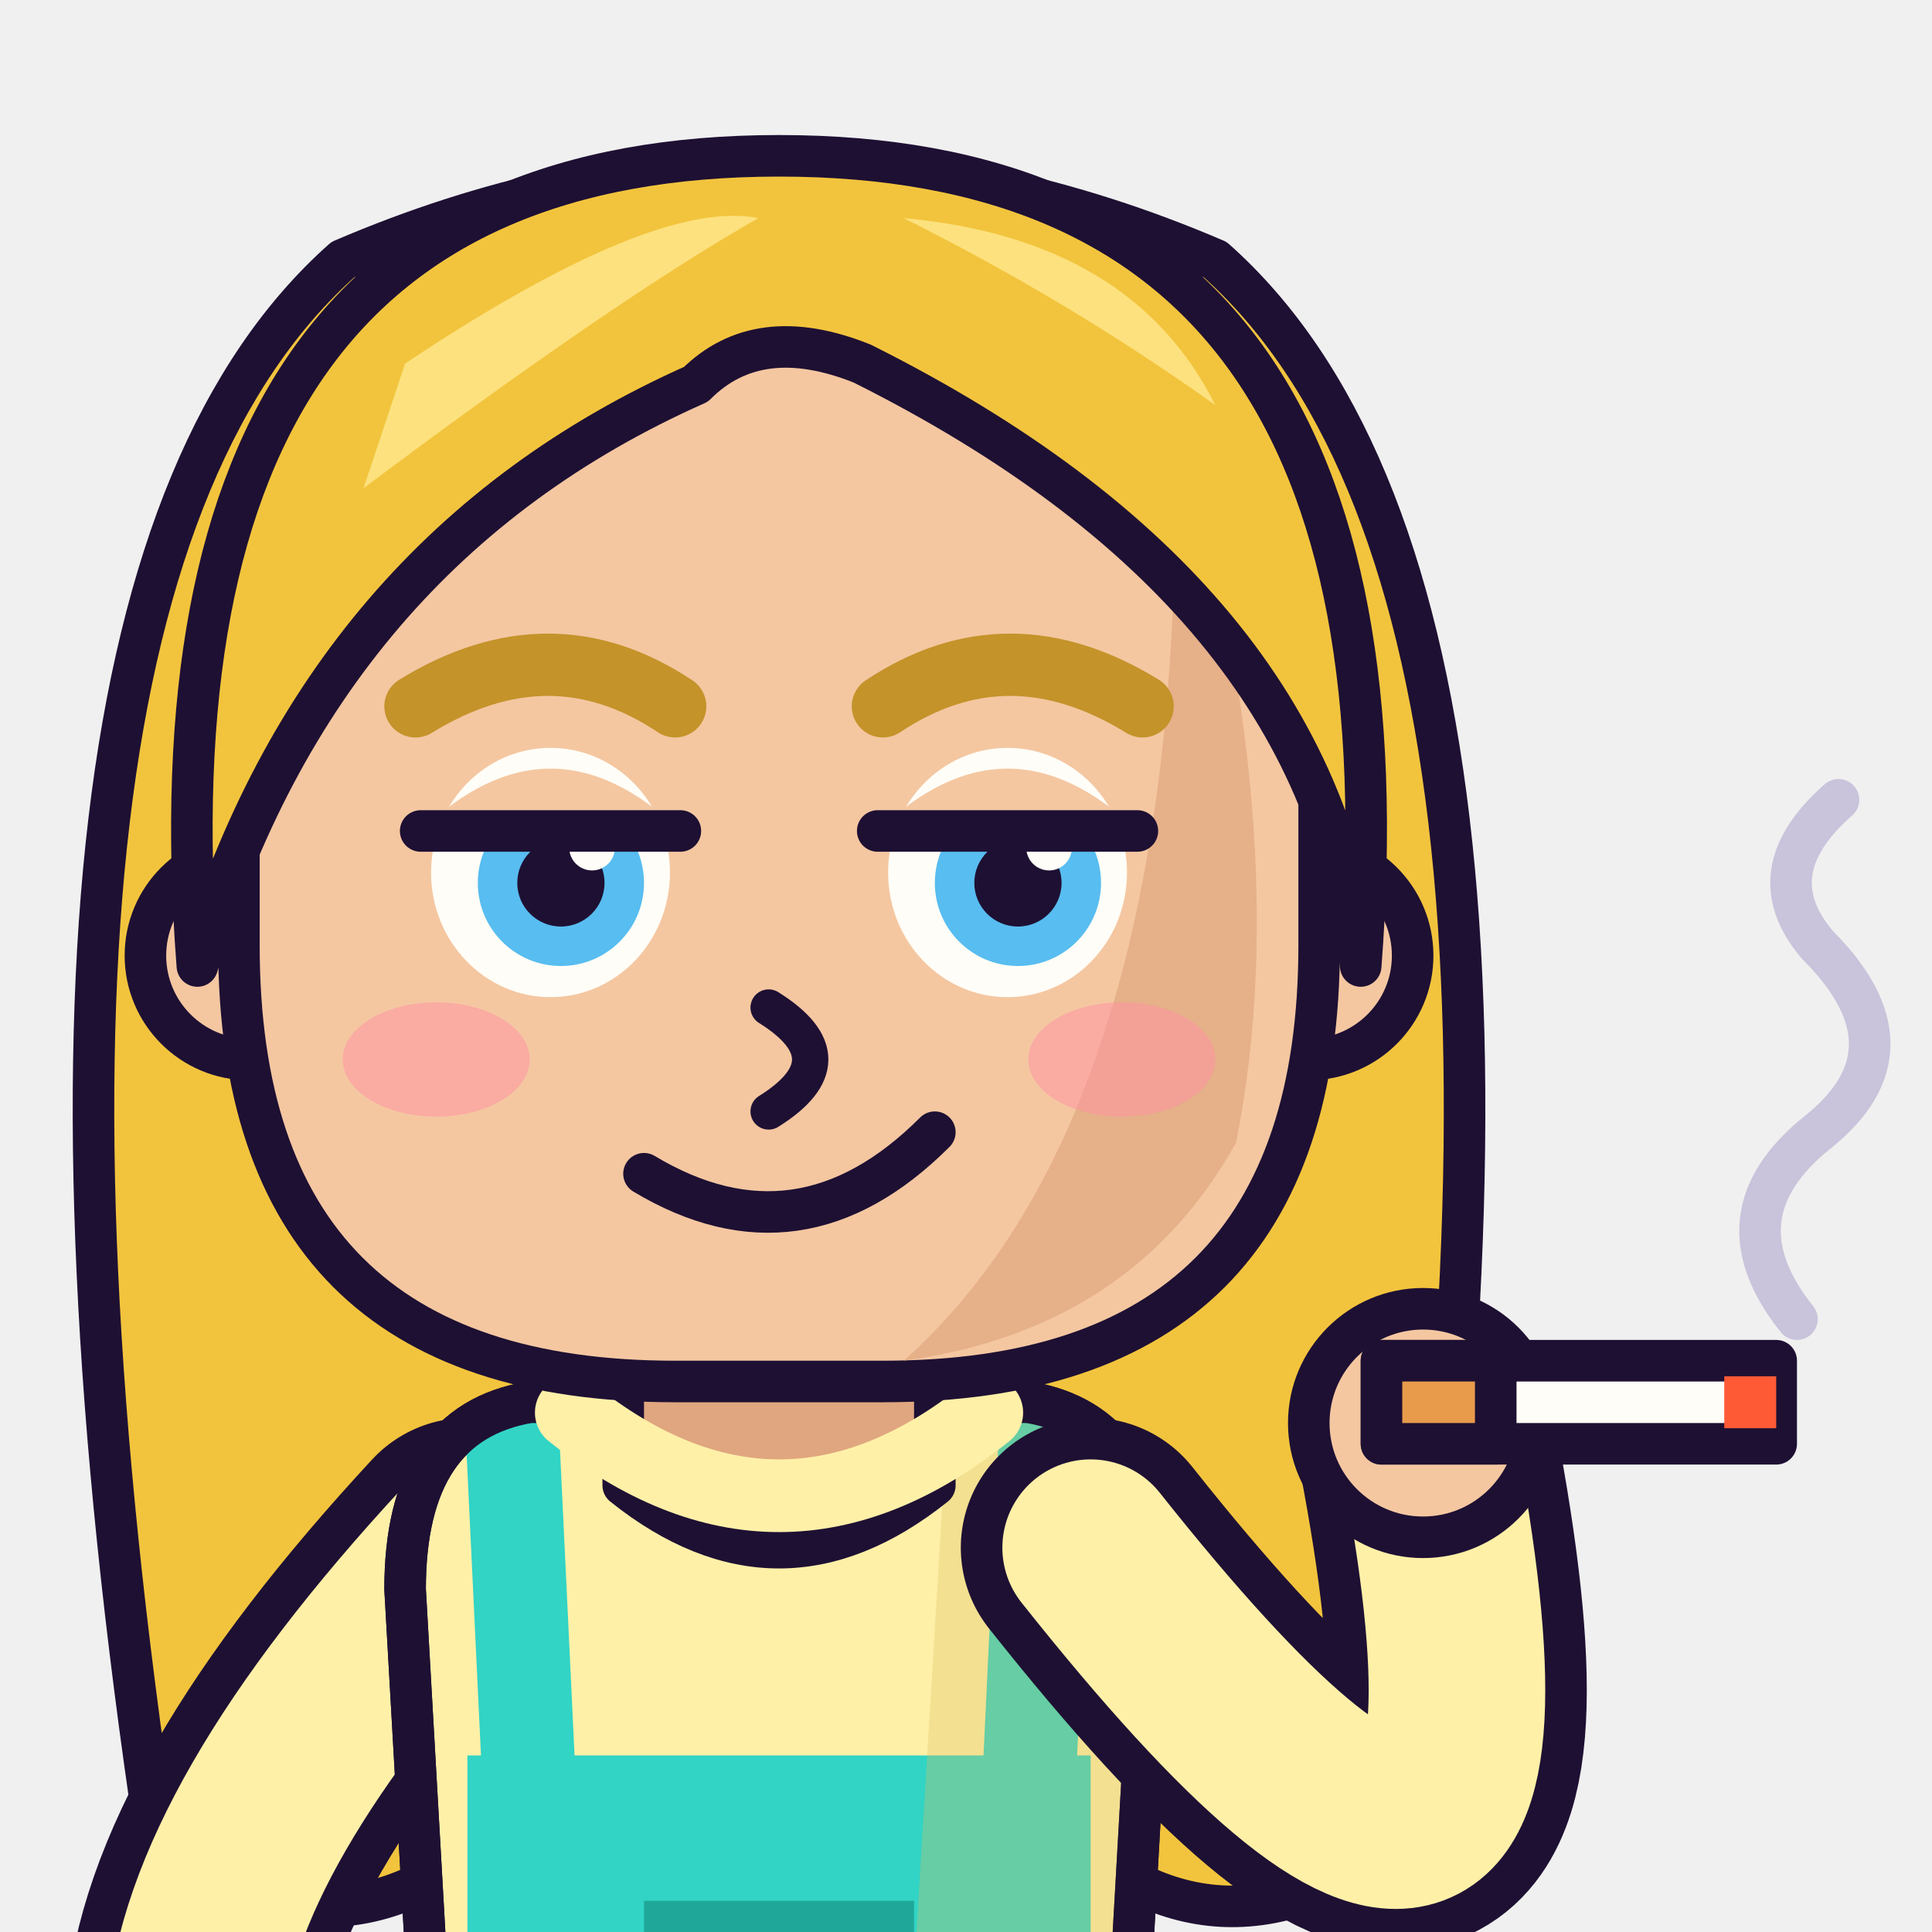
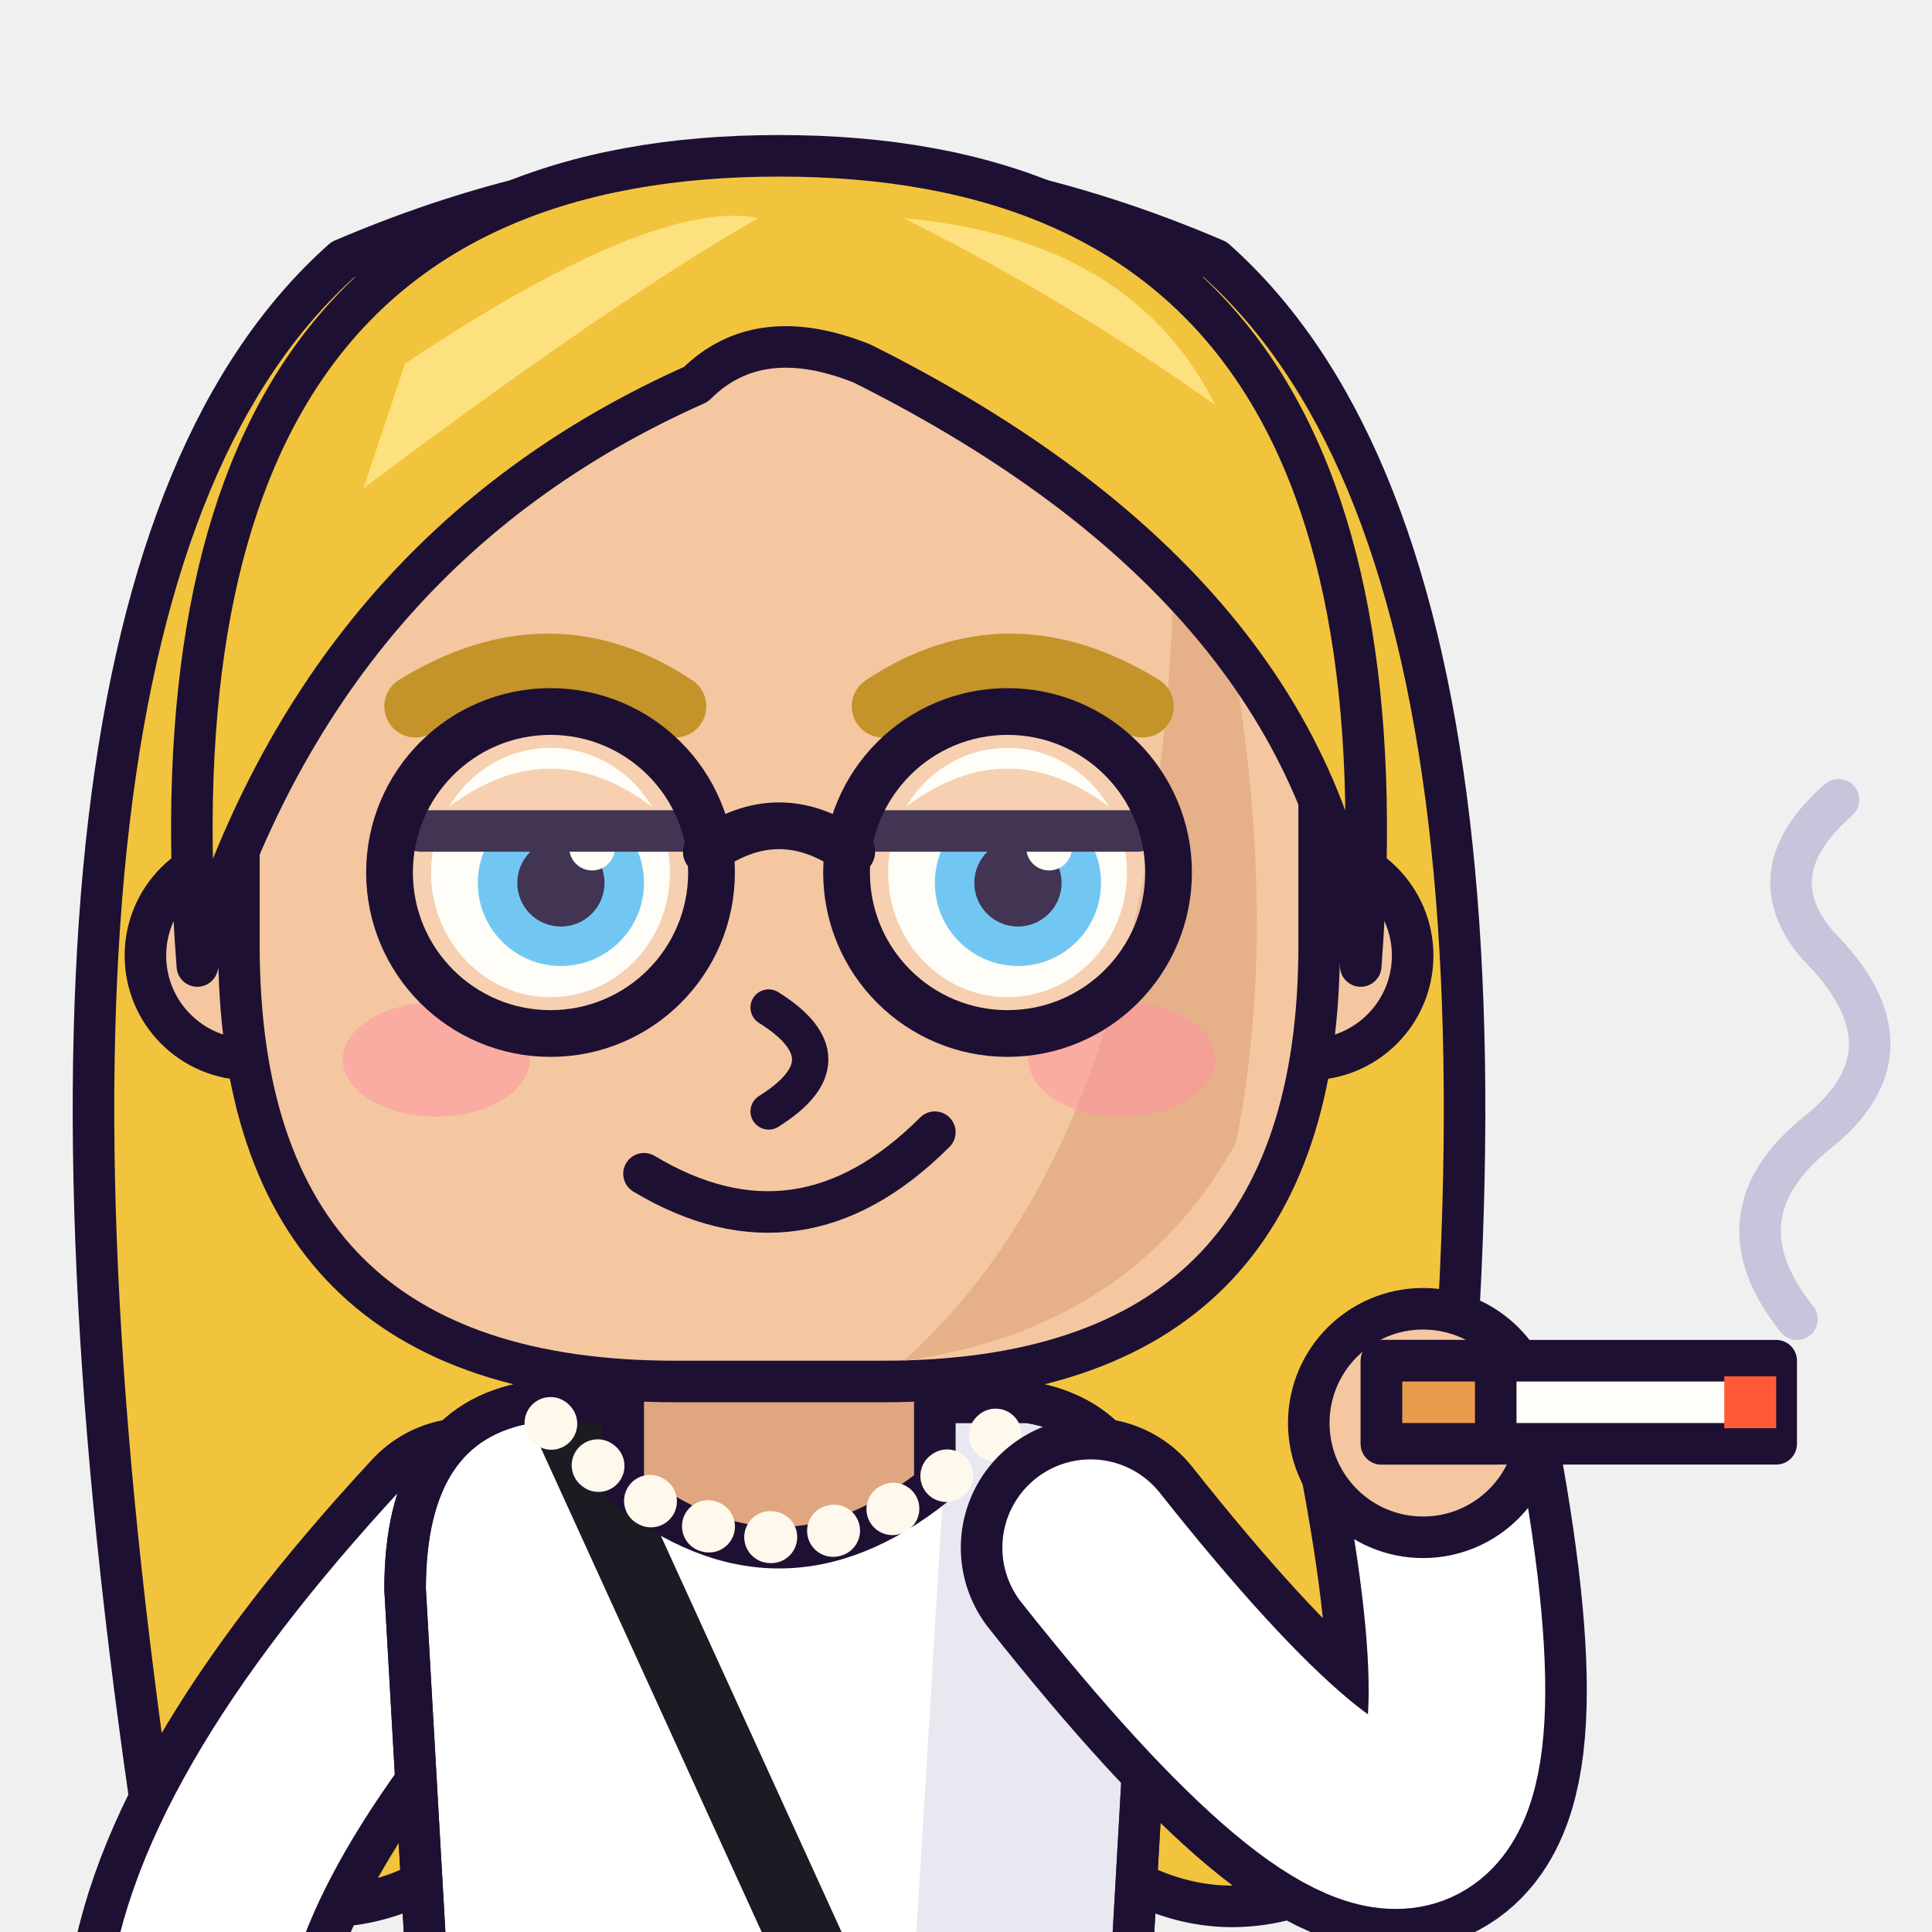
<svg xmlns="http://www.w3.org/2000/svg" viewBox="55 87 186 186" role="img" aria-label="Piku">
  <path d="M70 264Q52 144 88 112Q130 94 172 112Q208 144 190 264Q172 278 156 262H104Q88 278 70 264Z" fill="#F2C43D" stroke="#1E1033" stroke-width="4" stroke-linejoin="round" stroke-linecap="round" />
  <ellipse cx="130" cy="410" rx="65" ry="7" fill="#1E1033" opacity="0.28" />
-   <path d="M100 318L97 396H127L125 344L125 318Z" fill="#31D4C5" stroke="#1E1033" stroke-width="4" stroke-linejoin="round" stroke-linecap="round" />
-   <path d="M160 318L163 396H133L135 344L135 318Z" fill="#31D4C5" stroke="#1E1033" stroke-width="4" stroke-linejoin="round" stroke-linecap="round" />
-   <path d="M137 346L141 394H161L157 324Z" fill="#1A9488" opacity="0.55" />
-   <path d="M123 408v-13q0 -7 -7 -7h-12q-18.6 3 -28 14q-2 3 0 6z" fill="#FFF0A8" stroke="#1E1033" stroke-width="4" stroke-linejoin="round" stroke-linecap="round" />
-   <path d="M137 408v-13q0 -7 7 -7h12q18.6 3 28 14q2 3 0 6z" fill="#FFF0A8" stroke="#1E1033" stroke-width="4" stroke-linejoin="round" stroke-linecap="round" />
+   <path d="M100 318L97 396H127L125 344L125 318Z" fill="#2F3A55" stroke="#1E1033" stroke-width="4" stroke-linejoin="round" stroke-linecap="round" />
+   <path d="M160 318L163 396H133L135 344L135 318Z" fill="#2F3A55" stroke="#1E1033" stroke-width="4" stroke-linejoin="round" stroke-linecap="round" />
+   <path d="M137 346L141 394H161L157 324Z" fill="#1C2438" opacity="0.55" />
+   <path d="M123 408v-13q0 -7 -7 -7h-12q-18.6 3 -28 14q-2 3 0 6z" fill="#FFFFFF" stroke="#1E1033" stroke-width="4" stroke-linejoin="round" stroke-linecap="round" />
+   <path d="M137 408v-13q0 -7 7 -7h12q18.6 3 28 14q2 3 0 6z" fill="#FFFFFF" stroke="#1E1033" stroke-width="4" stroke-linejoin="round" stroke-linecap="round" />
  <path d="M100 236Q50 290 95 310" fill="none" stroke="#1E1033" stroke-width="25" stroke-linecap="round" />
-   <path d="M100 236Q50 290 95 310" fill="none" stroke="#FFF0A8" stroke-width="17" stroke-linecap="round" />
+   <path d="M100 236Q50 290 95 310" fill="none" stroke="#FFFFFF" stroke-width="17" stroke-linecap="round" />
  <circle cx="95" cy="310" r="11" fill="#F4C7A1" stroke="#1E1033" stroke-width="4" stroke-linejoin="round" stroke-linecap="round" />
  <clipPath id="torso">
    <path d="M106 222Q94 224 94 240L99 328Q130 334 161 328L166 240Q166 224 154 222Z" />
  </clipPath>
-   <path d="M106 222Q94 224 94 240L99 328Q130 334 161 328L166 240Q166 224 154 222Z" fill="#FFF0A8" stroke="#1E1033" stroke-width="4" stroke-linejoin="round" stroke-linecap="round" />
+   <path d="M106 222Q94 224 94 240L99 328Q130 334 161 328L166 240Q166 224 154 222Z" fill="#FFFFFF" stroke="#1E1033" stroke-width="4" stroke-linejoin="round" stroke-linecap="round" />
  <g clip-path="url(#torso)">
-     <path d="M100 256h60v106h-60z" fill="#31D4C5" opacity="1" />
-     <path d="M106 260L104 218M154 260L156 218" fill="none" stroke="#31D4C5" stroke-width="9" stroke-linecap="round" stroke-linejoin="round" />
-     <path d="M117 270h26v20h-26z" fill="#1FA899" opacity="1" />
-     <path d="M146.56 218H172V338H139.3Z" fill="#D9BE5E" opacity="0.32" />
+     <path d="M108 220L160 334" fill="none" stroke="#1C1A22" stroke-width="7" stroke-linecap="round" stroke-linejoin="round" />
+     <path d="M146.56 218H172V338H139.3Z" fill="#B9B4D0" opacity="0.32" />
  </g>
  <path d="M106 222Q94 224 94 240L99 328Q130 334 161 328L166 240Q166 224 154 222Z" fill="none" stroke="#1E1033" stroke-width="4" stroke-linejoin="round" stroke-linecap="round" />
  <path d="M115 214h30v16q-15 12 -30 0z" fill="#E0A67F" stroke="#1E1033" stroke-width="4" stroke-linejoin="round" stroke-linecap="round" />
-   <path d="M110 223q20 16 40 0" fill="none" stroke="#FFF0A8" stroke-width="7" stroke-linecap="round" />
+   <path d="M108 224q22 22 44 0" fill="none" stroke="#FFF8EC" stroke-width="5" stroke-dasharray="0.1 6" stroke-linecap="round" />
  <path d="M160 236Q206 294 192 224" fill="none" stroke="#1E1033" stroke-width="25" stroke-linecap="round" />
-   <path d="M160 236Q206 294 192 224" fill="none" stroke="#FFF0A8" stroke-width="17" stroke-linecap="round" />
+   <path d="M160 236Q206 294 192 224" fill="none" stroke="#FFFFFF" stroke-width="17" stroke-linecap="round" />
  <circle cx="192" cy="224" r="11" fill="#F4C7A1" stroke="#1E1033" stroke-width="4" stroke-linejoin="round" stroke-linecap="round" />
  <path d="M188 218h38v8h-38z" fill="#FFFDF7" stroke="#1E1033" stroke-width="4" stroke-linejoin="round" stroke-linecap="round" />
  <path d="M188 218h11v8h-11z" fill="#E89B4A" stroke="#1E1033" stroke-width="4" stroke-linejoin="round" stroke-linecap="round" />
  <path d="M221 219.5h5v5h-5z" fill="#FF5A36" opacity="1" />
  <path d="M228 214q-8 -10 2 -18q10 -8 0 -18q-6 -7 2 -14" fill="none" stroke="#C9C3DB" stroke-width="4" stroke-linecap="round" stroke-linejoin="round" />
  <circle cx="79" cy="179" r="10" fill="#F4C7A1" stroke="#1E1033" stroke-width="4" stroke-linejoin="round" stroke-linecap="round" />
  <circle cx="181" cy="179" r="10" fill="#F4C7A1" stroke="#1E1033" stroke-width="4" stroke-linejoin="round" stroke-linecap="round" />
  <path d="M120 114h20q42 0 42 42v22q0 42 -42 42h-20q-42 0 -42 -42v-22q0 -42 42 -42z" fill="#F4C7A1" stroke="#1E1033" stroke-width="4" stroke-linejoin="round" stroke-linecap="round" />
  <path d="M168 126Q180 167 174 197Q164 215 142 218Q170 193 168 126Z" fill="#E0A67F" opacity="0.7" />
  <ellipse cx="97" cy="189" rx="9" ry="5.5" fill="#FF8FA3" opacity="0.5" />
  <ellipse cx="163" cy="189" rx="9" ry="5.5" fill="#FF8FA3" opacity="0.5" />
  <ellipse cx="108" cy="171" rx="11.5" ry="12" fill="#FFFDF7" />
  <circle cx="109" cy="172" r="8" fill="#58BDF0" />
  <circle cx="109" cy="172" r="4.2" fill="#1E1033" />
  <circle cx="112" cy="168.6" r="2.2" fill="#FFFDF7" />
  <path d="M95.5 167Q108 155 120.5 167Z" fill="#F4C7A1" />
  <path d="M95.5 167H120.5" fill="none" stroke="#1E1033" stroke-width="4" stroke-linecap="round" stroke-linejoin="round" />
  <ellipse cx="152" cy="171" rx="11.5" ry="12" fill="#FFFDF7" />
  <circle cx="153" cy="172" r="8" fill="#58BDF0" />
  <circle cx="153" cy="172" r="4.2" fill="#1E1033" />
  <circle cx="156" cy="168.6" r="2.2" fill="#FFFDF7" />
  <path d="M139.5 167Q152 155 164.5 167Z" fill="#F4C7A1" />
  <path d="M139.5 167H164.5" fill="none" stroke="#1E1033" stroke-width="4" stroke-linecap="round" stroke-linejoin="round" />
  <path d="M120 155Q108 147 95 155" fill="none" stroke="#C4932A" stroke-width="6" stroke-linecap="round" stroke-linejoin="round" />
  <path d="M140 155Q152 147 165 155" fill="none" stroke="#C4932A" stroke-width="6" stroke-linecap="round" stroke-linejoin="round" />
  <path d="M129 184q8 5 0 10" fill="none" stroke="#1E1033" stroke-width="3.5" stroke-linecap="round" stroke-linejoin="round" />
  <path d="M117 200q15 9 28 -4" fill="none" stroke="#1E1033" stroke-width="4" stroke-linecap="round" stroke-linejoin="round" />
+   <circle cx="108" cy="171" r="15.5" fill="#FFFFFF" fill-opacity="0.16" stroke="#1E1033" stroke-width="4.5" />
+   <circle cx="152" cy="171" r="15.5" fill="#FFFFFF" fill-opacity="0.16" stroke="#1E1033" stroke-width="4.5" />
+   <path d="M123 169q7 -5 14 0" fill="none" stroke="#1E1033" stroke-width="4.5" stroke-linecap="round" stroke-linejoin="round" />
  <path d="M74 180Q68 102 130 102Q192 102 186 180Q182 144 138 122Q128 118 122 124Q86 140 74 180Z" fill="#F2C43D" stroke="#1E1033" stroke-width="4" stroke-linejoin="round" stroke-linecap="round" />
  <path d="M94 122Q118 106 128 108Q114 116 90 134Z" fill="#FFE68A" opacity="0.85" />
  <path d="M142 108Q164 110 172 126Q158 116 142 108Z" fill="#FFE68A" opacity="0.85" />
</svg>
